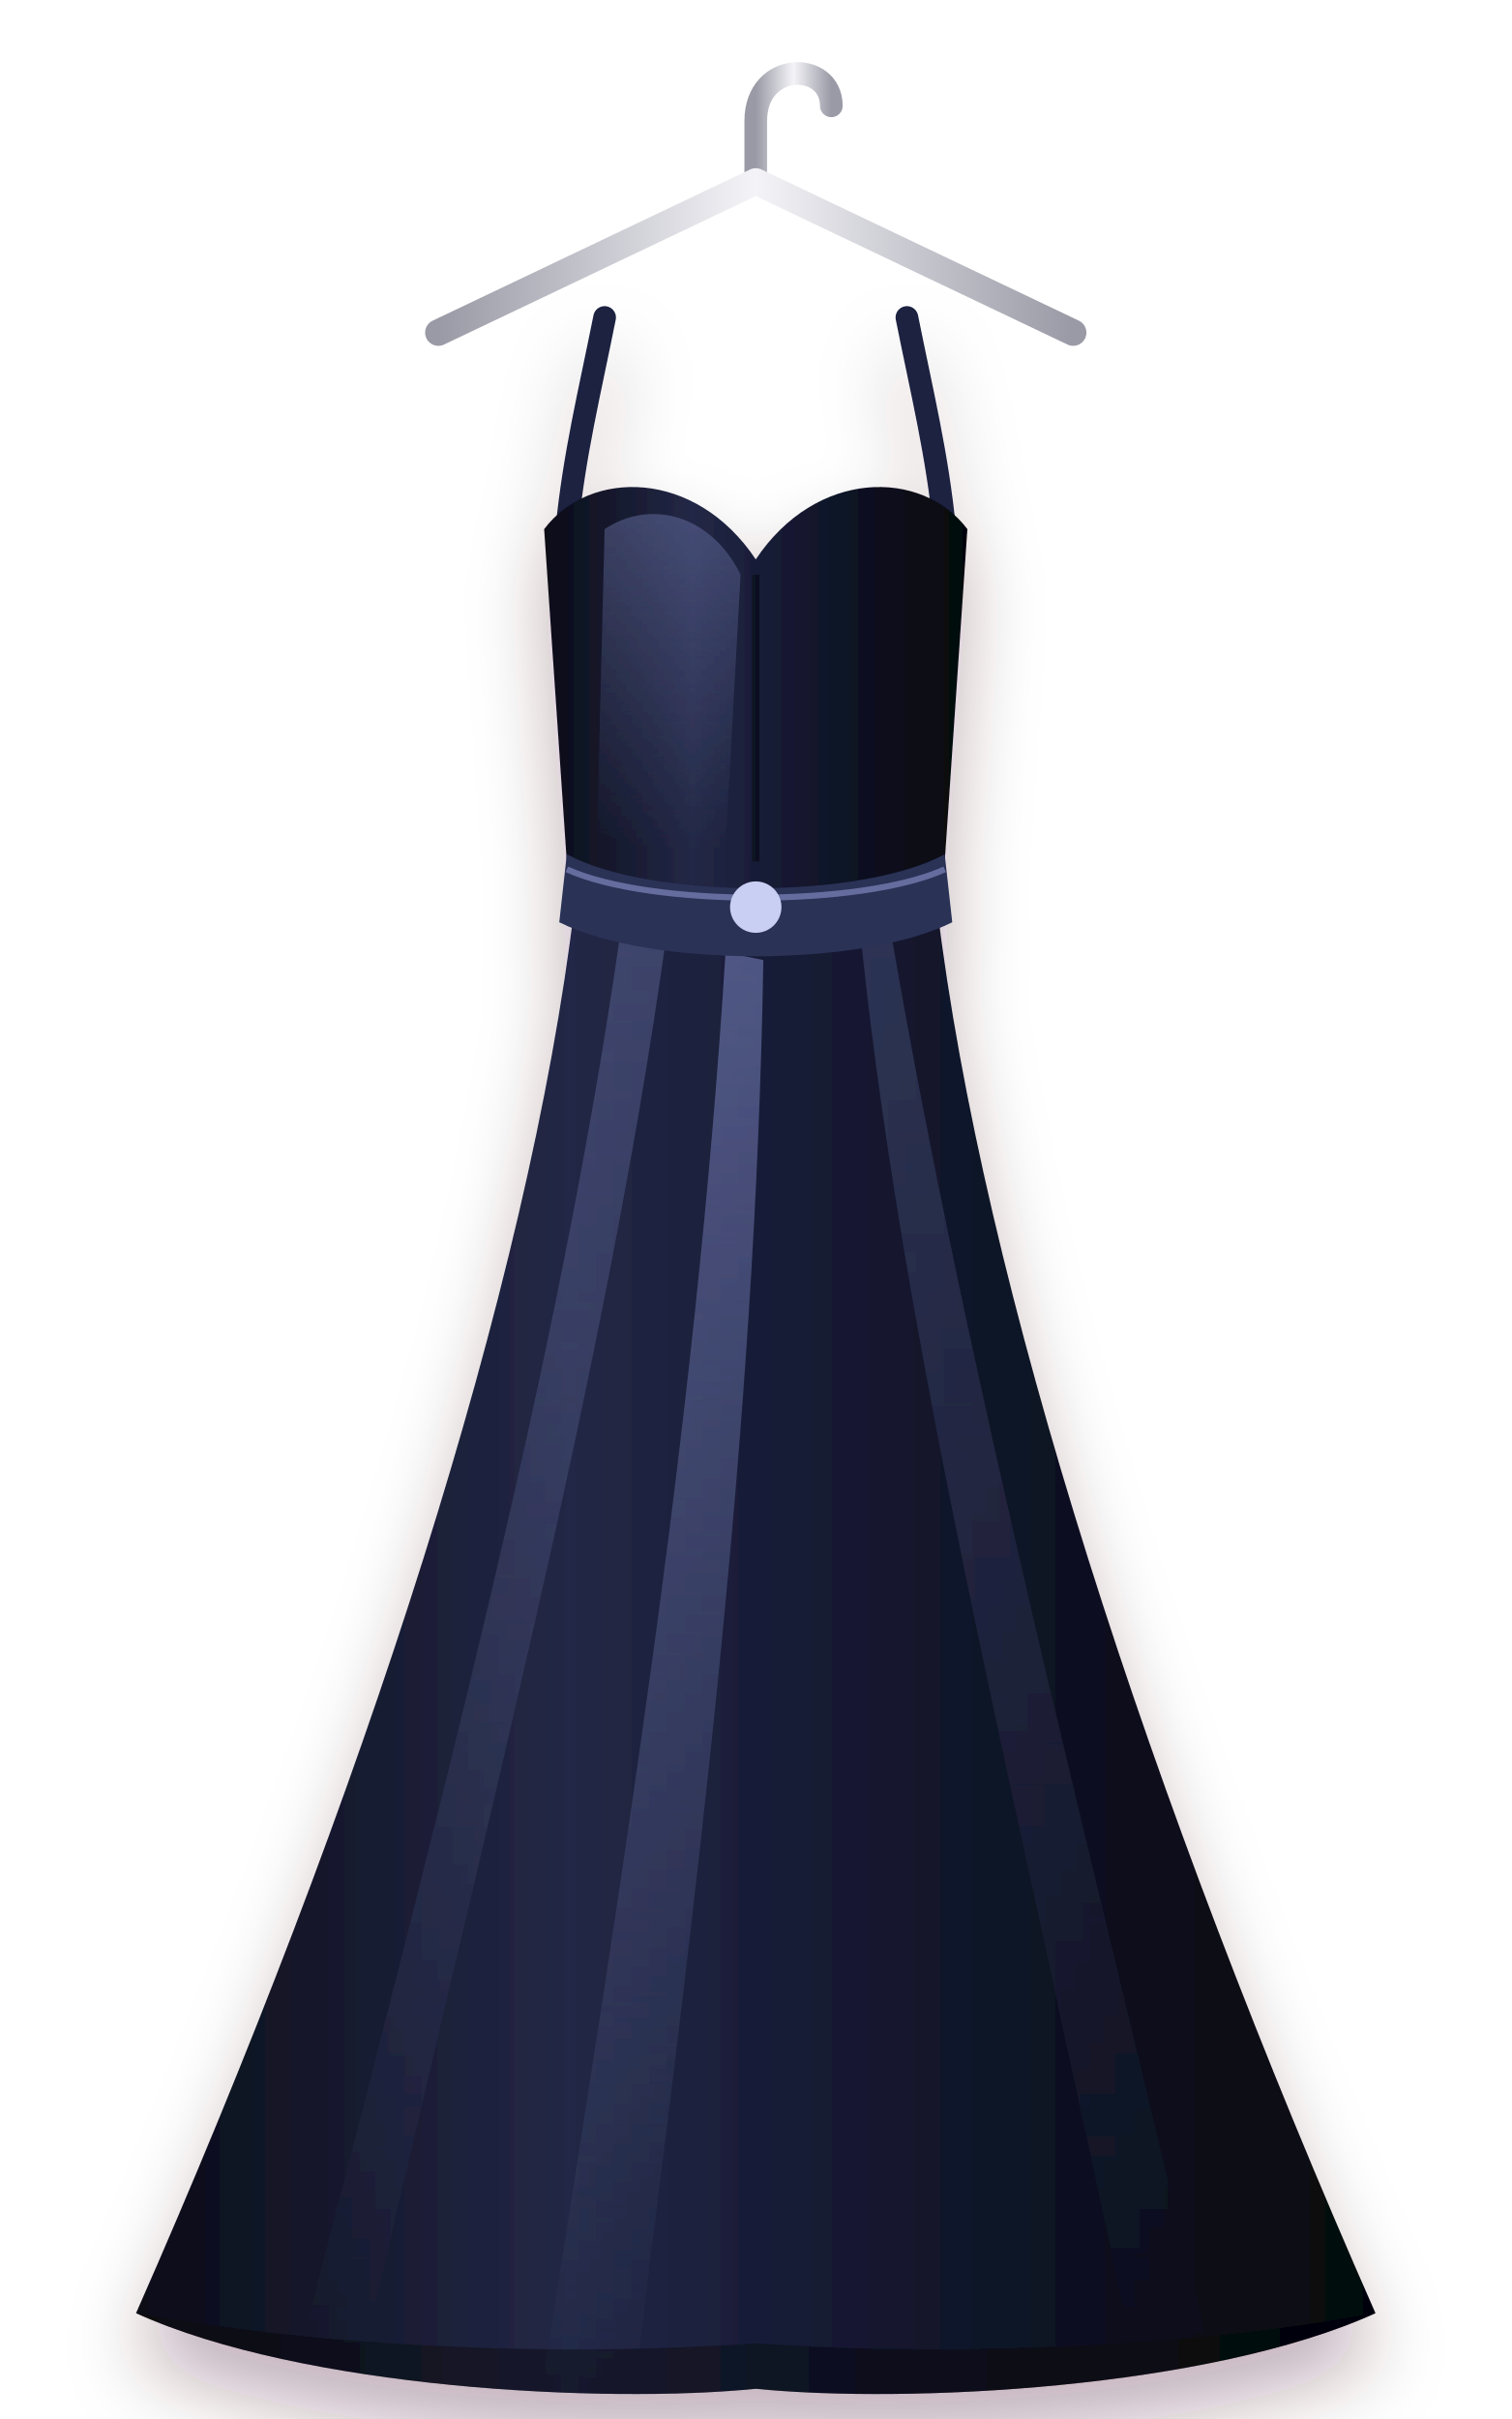
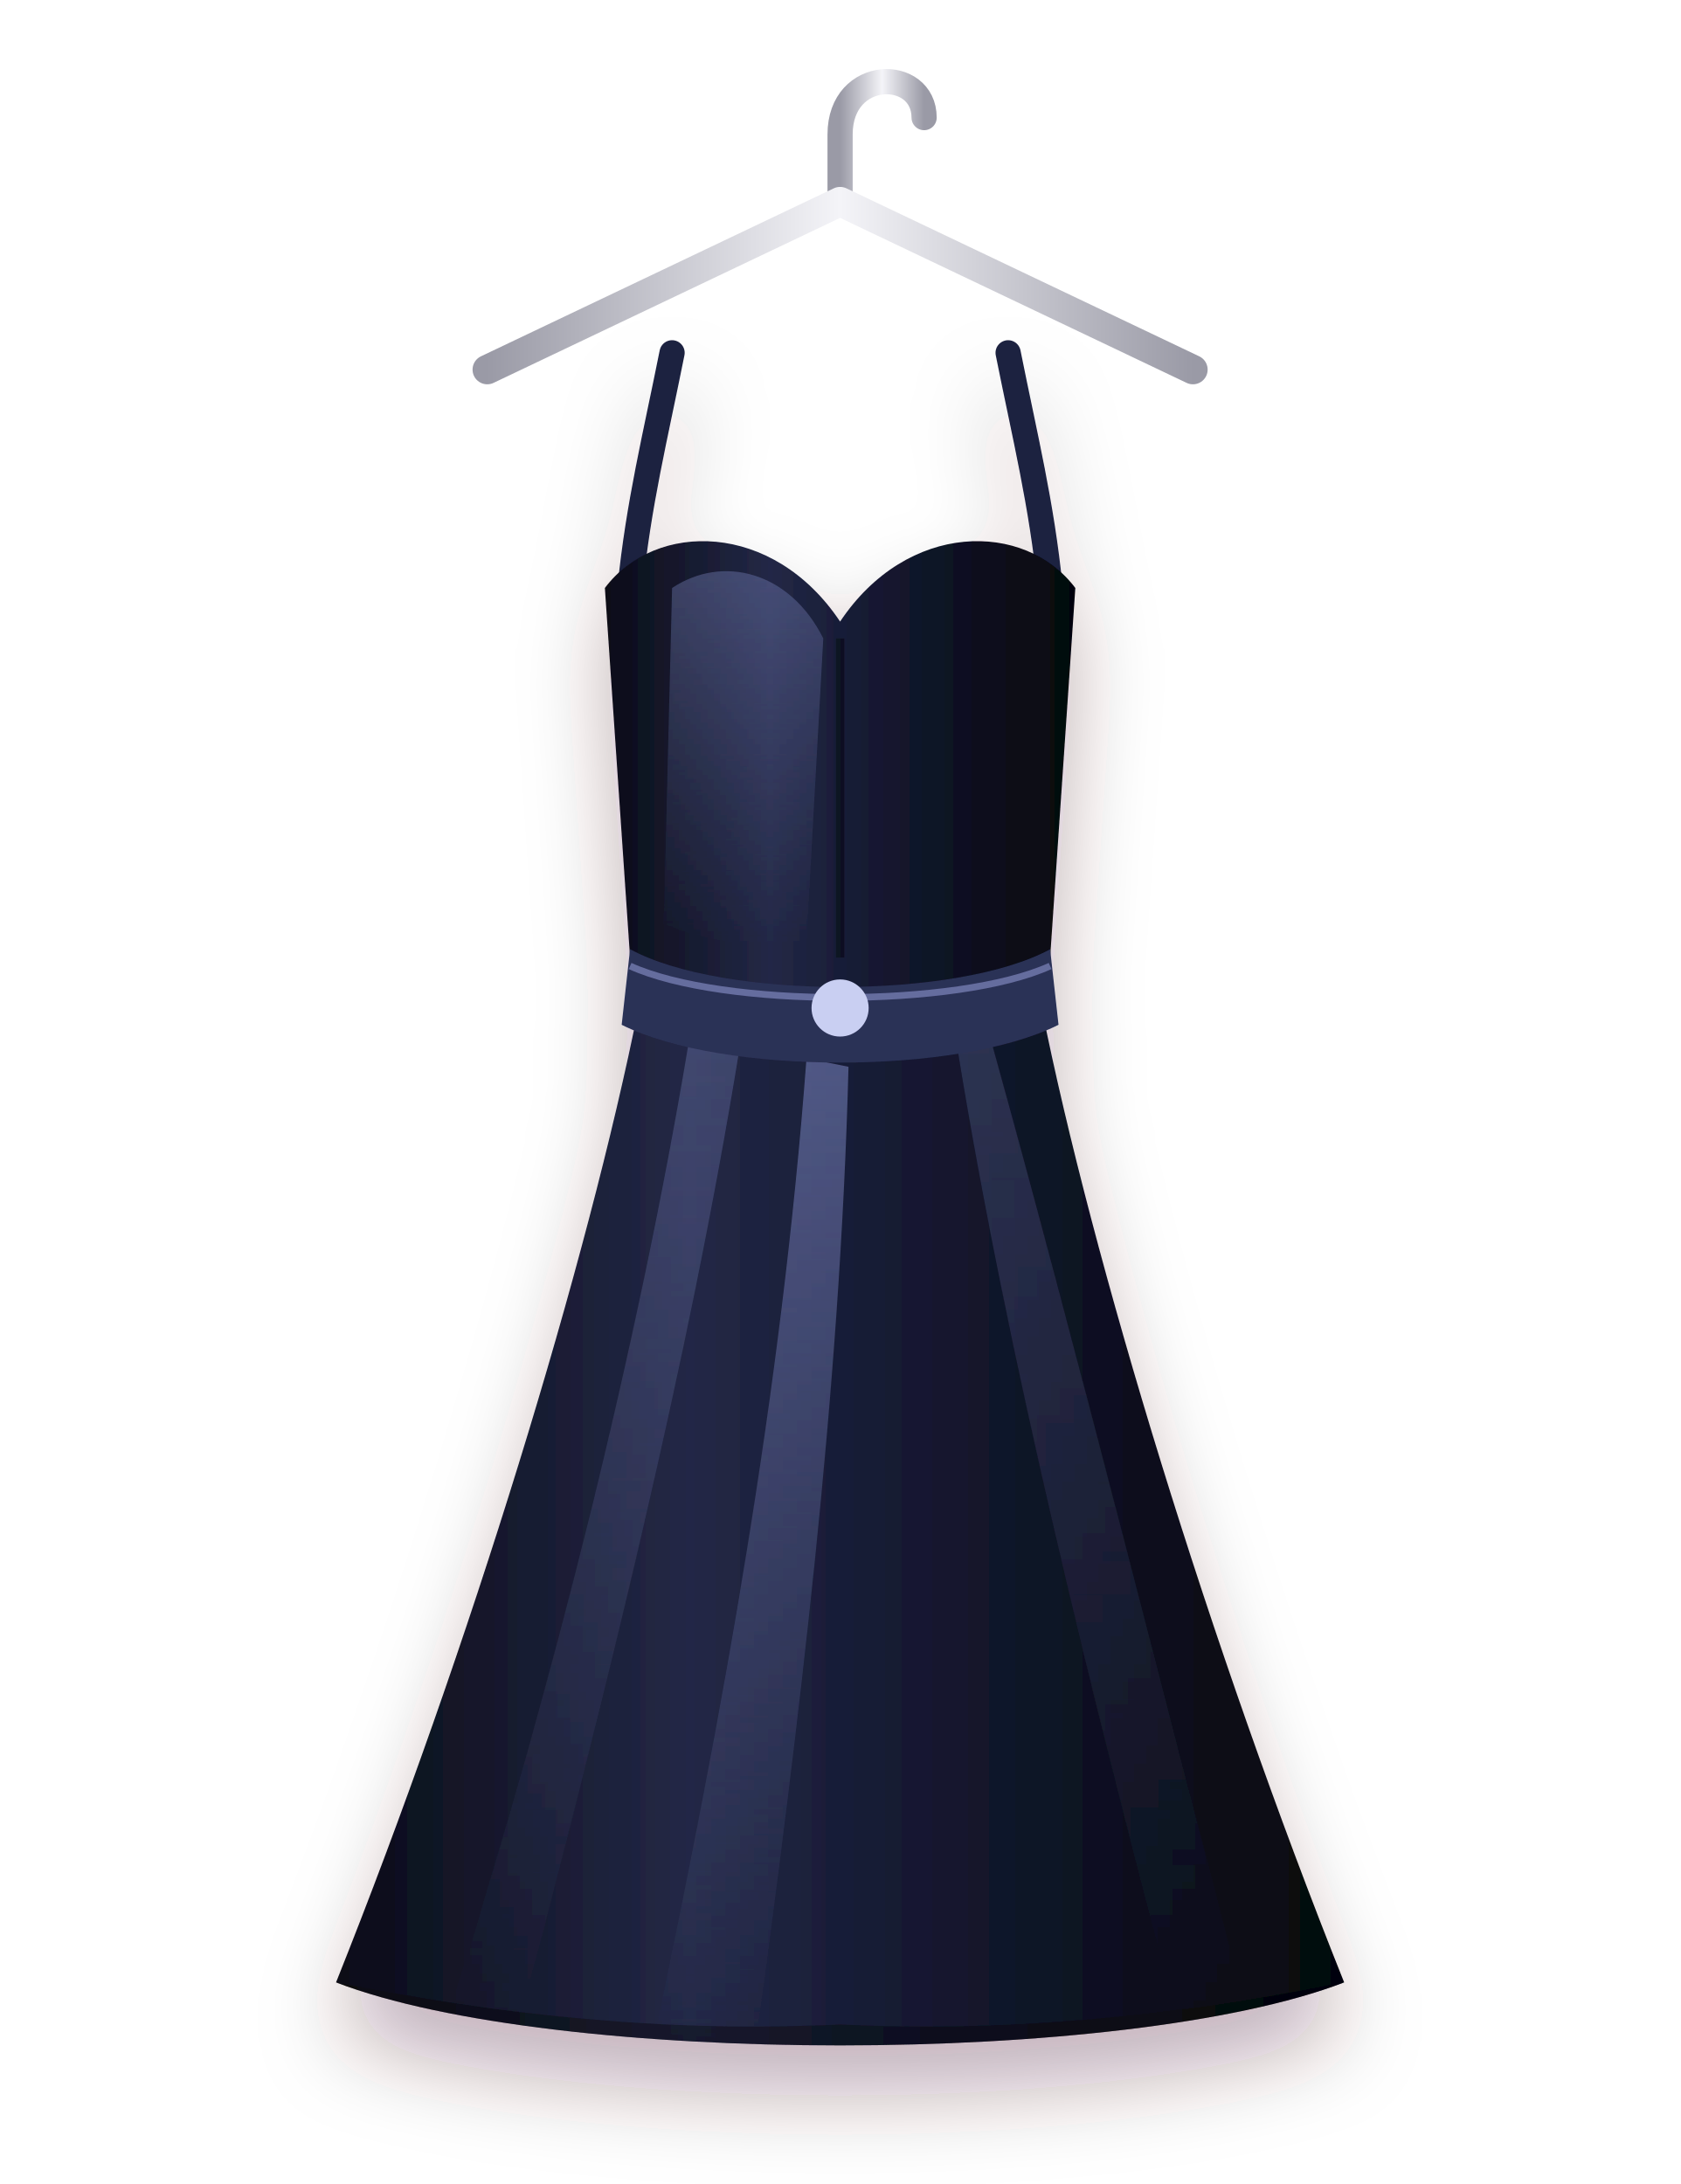
- <svg xmlns="http://www.w3.org/2000/svg" viewBox="0 0 200 320" fill="none">
+ <svg xmlns="http://www.w3.org/2000/svg" viewBox="0 0 200 260" fill="none">
  <defs>
    <linearGradient id="dSatin" x1="0" y1="0" x2="1" y2="0">
      <stop offset="0" stop-color="#0A0C18" />
      <stop offset="0.35" stop-color="#232846" />
      <stop offset="0.55" stop-color="#151a33" />
      <stop offset="1" stop-color="#05060d" />
    </linearGradient>
    <linearGradient id="dSheen" x1="0" y1="0" x2="0" y2="1">
      <stop offset="0" stop-color="#7C86C2" stop-opacity="0.55" />
      <stop offset="1" stop-color="#7C86C2" stop-opacity="0" />
    </linearGradient>
    <linearGradient id="dHanger" x1="0" y1="0" x2="1" y2="0">
      <stop offset="0" stop-color="#9A9AA6" />
      <stop offset="0.5" stop-color="#F4F4F8" />
      <stop offset="1" stop-color="#9A9AA6" />
    </linearGradient>
    <filter id="dShadow" x="-20%" y="-10%" width="140%" height="130%">
      <feDropShadow dx="0" dy="6" stdDeviation="5" flood-color="#3A0A24" flood-opacity="0.3" />
    </filter>
  </defs>
  <path d="M100 24 L100 16 C100 8 110 8 110 14" stroke="url(#dHanger)" stroke-width="3" stroke-linecap="round" />
  <path d="M58 44 L100 24 L142 44" stroke="url(#dHanger)" stroke-width="3.5" stroke-linecap="round" stroke-linejoin="round" />
  <g filter="url(#dShadow)">
    <path d="M80 42 C78 52 76 60 75 70" stroke="#1B2040" stroke-width="3" stroke-linecap="round" />
    <path d="M120 42 C122 52 124 60 125 70" stroke="#1B2040" stroke-width="3" stroke-linecap="round" />
-     <path d="M76 120 C70 170 48 238 18 306 C40 316 80 318 100 316 C120 318 160 316 182 306 C152 238 130 170 124 120 C112 126 88 126 76 120 Z" fill="url(#dSatin)" />
-     <path d="M96 126 C92 190 82 250 72 314 L84 315 C92 252 100 190 101 127 Z" fill="url(#dSheen)" />
-     <path d="M82 124 C74 180 58 240 40 310 L48 312 C64 242 80 182 88 125 Z" fill="url(#dSheen)" opacity="0.6" />
-     <path d="M114 125 C120 182 136 244 150 312 L160 311 C144 244 128 182 118 124 Z" fill="url(#dSheen)" opacity="0.45" />
-     <path d="M18 306 C40 316 80 318 100 316 C120 318 160 316 182 306 C160 310 130 312 100 310 C70 312 40 310 18 306 Z" fill="#000" opacity="0.35" />
+     <path d="M76 120 C70 150 56 196 40 236 C66 246 134 246 160 236 C144 196 130 150 124 120 C112 126 88 126 76 120 Z" fill="url(#dSatin)" />
+     <path d="M96 126 C93 166 86 204 78 242 L90 243 C95 206 100 166 101 127 Z" fill="url(#dSheen)" />
+     <path d="M82 124 C76 160 66 200 54 238 L62 240 C72 202 82 162 88 125 Z" fill="url(#dSheen)" opacity="0.6" />
+     <path d="M114 125 C120 162 130 202 140 240 L148 238 C138 200 128 160 118 124 Z" fill="url(#dSheen)" opacity="0.45" />
+     <path d="M40 236 C66 246 134 246 160 236 C140 240 120 242 100 241 C80 242 60 240 40 236 Z" fill="#000" opacity="0.35" />
    <path d="M72 70 C78 62 92 62 100 74 C108 62 122 62 128 70 L125 114 C114 120 86 120 75 114 Z" fill="url(#dSatin)" />
    <path d="M80 70 C86 66 94 68 98 76 L96 112 C90 113 84 112 79 110 Z" fill="url(#dSheen)" opacity="0.7" />
    <path d="M100 76 L100 114" stroke="#000" stroke-width="1" opacity="0.4" />
    <path d="M75 113 C86 119 114 119 125 113 L126 122 C114 128 86 128 74 122 Z" fill="#2B3156" />
    <path d="M75 115 C86 120 114 120 125 115" stroke="#8C95CF" stroke-width="0.8" opacity="0.6" />
    <circle cx="100" cy="120" r="3.4" fill="#C9CFF2" />
  </g>
</svg>
